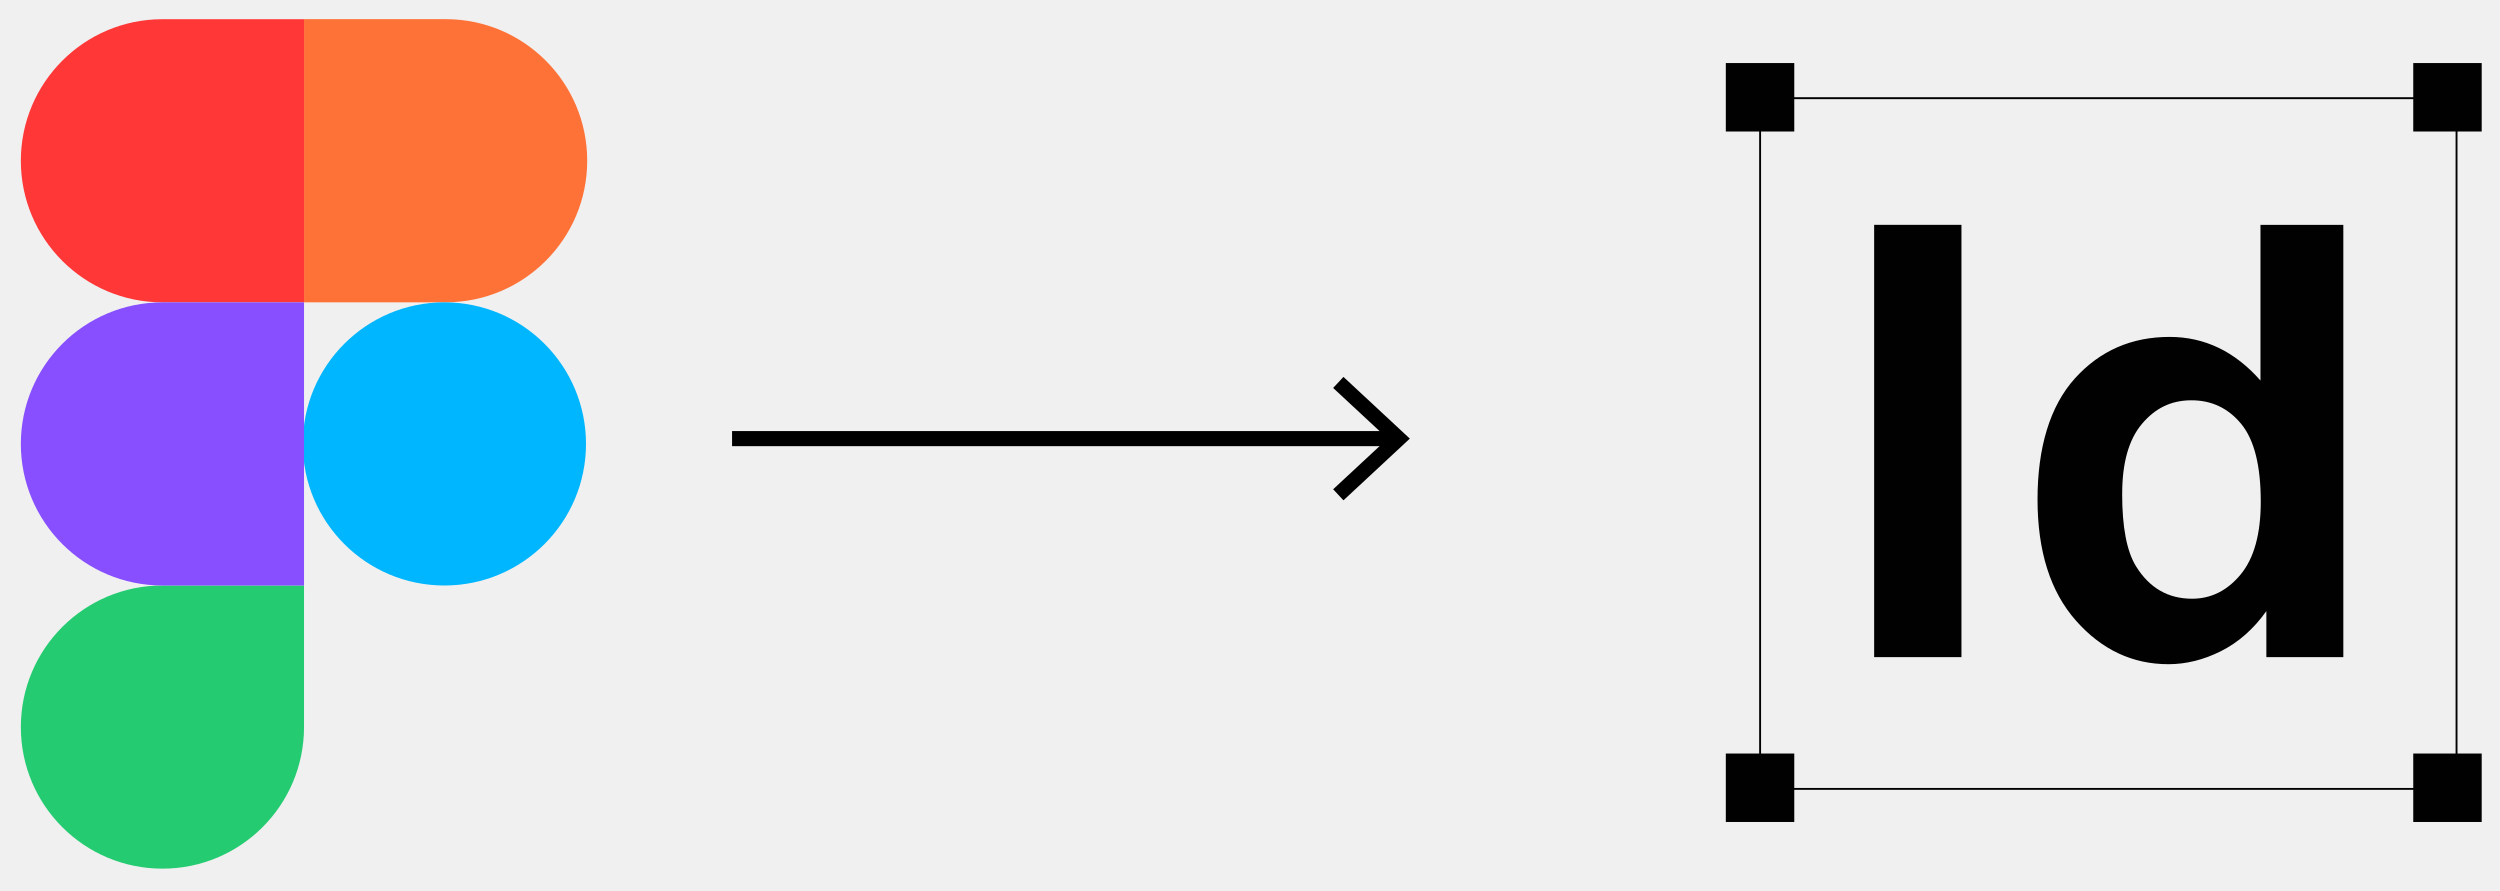
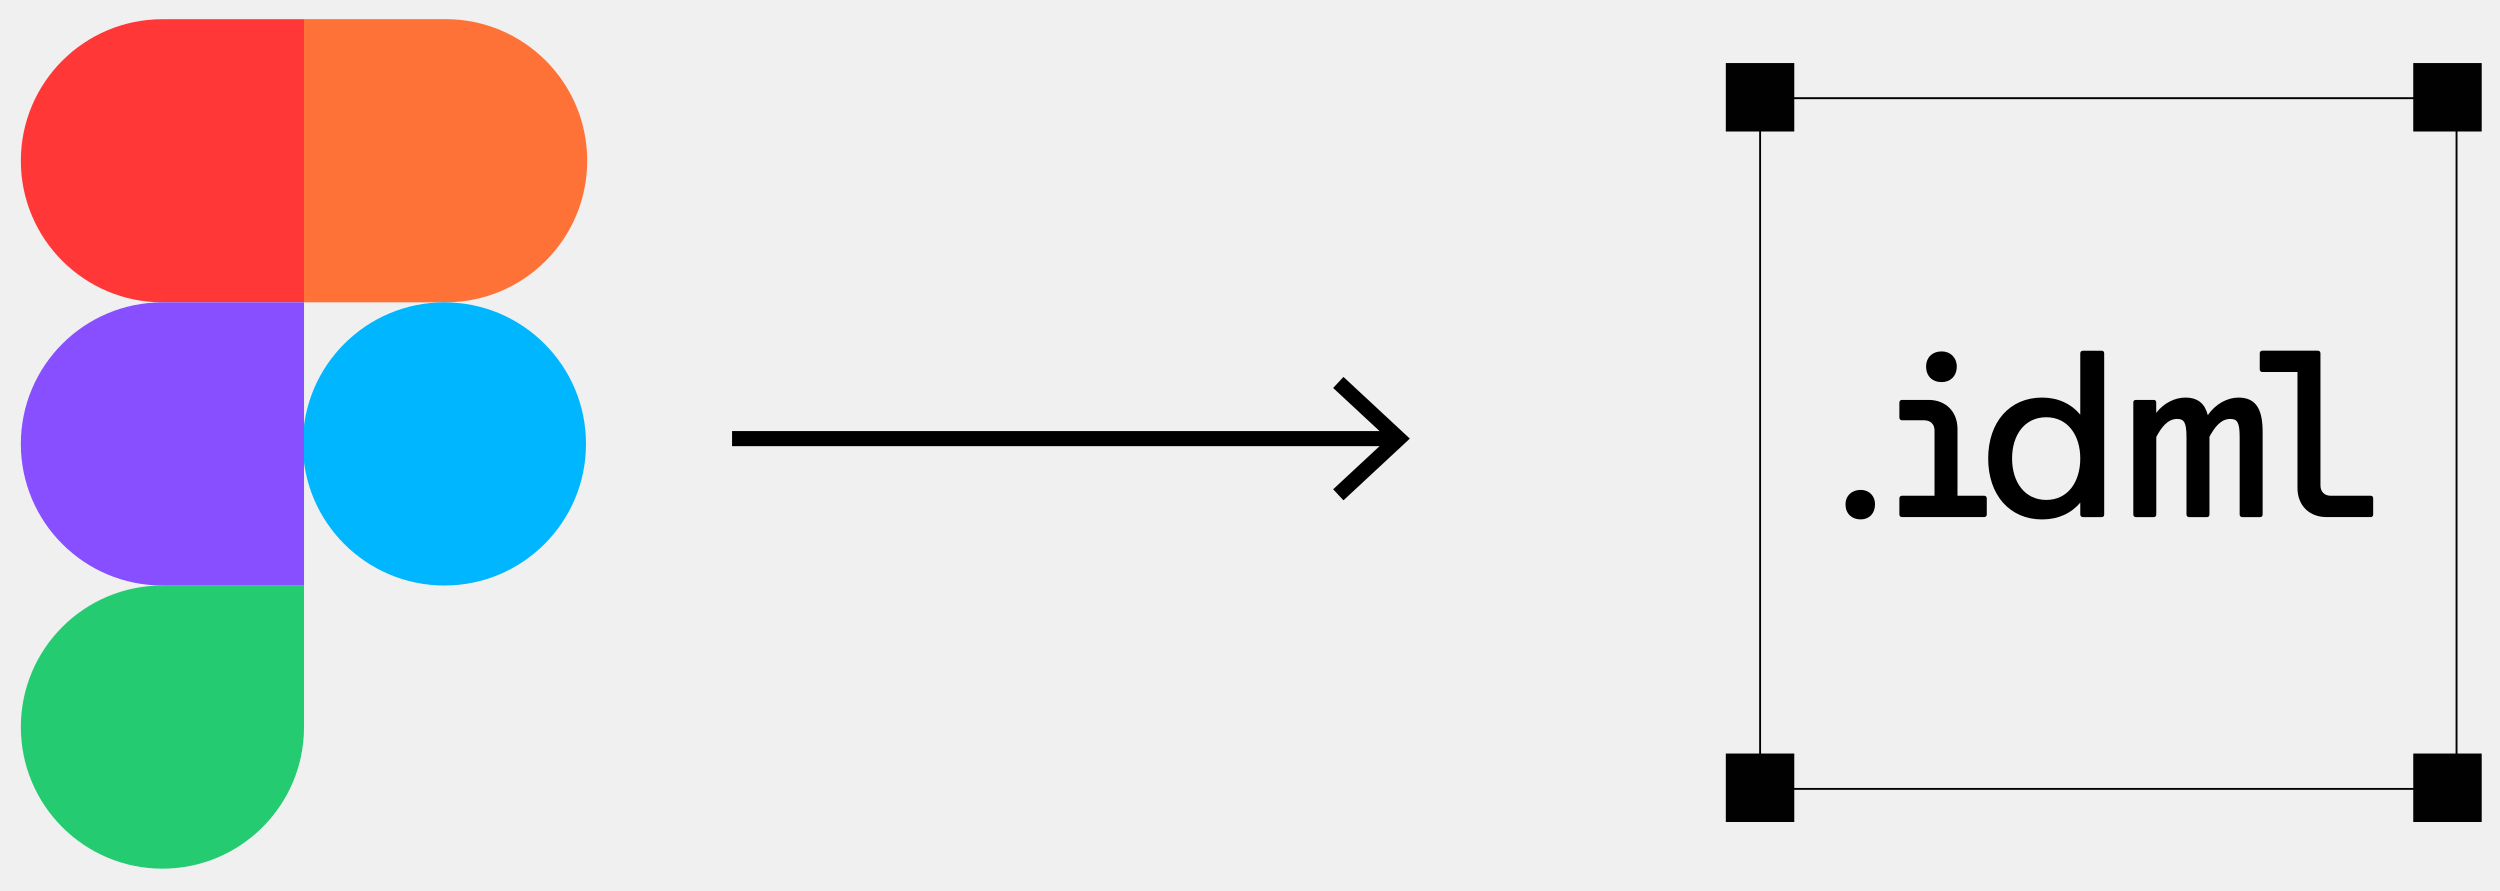
<svg class="tile-art-svg" viewBox="301 248 764 272" aria-hidden="true">
  <g>
-     <line x1="524.72" y1="382.04" x2="731.84" y2="382.04" fill="#fff" />
    <g>
      <line x1="524.72" y1="382.04" x2="726.84" y2="382.04" fill="none" stroke="#000" stroke-miterlimit="10" stroke-width="4.61" />
      <polygon points="711.56 400.9 708.41 397.52 725.07 382.04 708.41 366.56 711.56 363.18 731.84 382.04 711.56 400.9" />
    </g>
  </g>
  <g>
    <path d="M307.37,470.19c0-23.9,19.37-43.27,43.27-43.27h43.27v43.27c0,23.9-19.37,43.27-43.27,43.27s-43.27-19.37-43.27-43.27Z" fill="#24cb71" />
    <path d="M393.91,253.86v86.53h43.27c23.9,0,43.27-19.37,43.27-43.27s-19.37-43.27-43.27-43.27h-43.27Z" fill="#ff7237" />
    <circle cx="436.81" cy="383.66" r="43.27" fill="#00b6ff" />
    <path d="M307.37,297.13c0,23.9,19.37,43.27,43.27,43.27h43.27v-86.53h-43.27c-23.9,0-43.27,19.37-43.27,43.27Z" fill="#ff3737" />
    <path d="M307.37,383.66c0,23.9,19.37,43.27,43.27,43.27h43.27v-86.53h-43.27c-23.9,0-43.27,19.37-43.27,43.27Z" fill="#874fff" />
  </g>
+   <path d="M1051.43,278.3v210.5h-212.25v-210.5h212.25ZM1052.01,277.71h-213.41v211.66h213.41v-211.66h0Z" fill="#010101" />
+   <rect x="828.41" y="267.27" width="20.92" height="20.92" fill="#010101" />
+   <rect x="1038.49" y="267.27" width="20.92" height="20.92" fill="#010101" />
+   <rect x="828.41" y="478.28" width="20.92" height="20.92" fill="#010101" />
+   <rect x="1038.49" y="478.28" width="20.92" height="20.92" fill="#010101" />
  <g>
-     <path d="M1051.43,278.3v210.5h-212.25v-210.5h212.25ZM1052.01,277.71h-213.41v211.66h213.41v-211.66h0Z" fill="#010101" />
-     <g>
-       <path d="M873.74,448.82v-132.11h26.68v132.11h-26.68Z" fill="#010101" />
-       <path d="M1017.12,448.82h-23.52v-14.06c-3.91,5.47-8.52,9.54-13.83,12.21s-10.68,4.01-16.09,4.01c-10.99,0-20.41-4.43-28.25-13.29-7.84-8.86-11.76-21.22-11.76-37.08s3.81-28.55,11.44-36.99c7.63-8.44,17.27-12.66,28.93-12.66,10.69,0,19.95,4.45,27.76,13.34v-47.58h25.32v132.11ZM949.53,398.89c0,10.21,1.41,17.6,4.24,22.17,4.08,6.61,9.79,9.91,17.12,9.91,5.83,0,10.78-2.48,14.87-7.43,4.08-4.96,6.13-12.36,6.13-22.21,0-10.99-1.98-18.91-5.95-23.75-3.97-4.83-9.04-7.25-15.23-7.25s-11.04,2.39-15.09,7.16c-4.06,4.78-6.08,11.91-6.08,21.4Z" fill="#010101" />
-     </g>
-     <rect x="828.41" y="267.27" width="20.92" height="20.92" fill="#010101" />
-     <rect x="1038.49" y="267.27" width="20.92" height="20.92" fill="#010101" />
-     <rect x="828.41" y="478.28" width="20.92" height="20.92" fill="#010101" />
-     <rect x="1038.49" y="478.28" width="20.92" height="20.92" fill="#010101" />
+     <path d="M869.64,397.71c2.58,0,4.37,1.86,4.37,4.37,0,2.86-1.79,4.65-4.37,4.65-2.79,0-4.66-1.79-4.66-4.65,0-2.51,1.86-4.37,4.66-4.37Z" />
+     <path d="M881.45,371c0-.5.36-.79.79-.79h8.09c5.3,0,8.88,3.58,8.88,8.88v20.41h8.16c.43,0,.79.29.79.79v4.94c0,.5-.36.79-.79.79h-25.13c-.43,0-.79-.29-.79-.79v-4.94c0-.5.36-.79.79-.79h9.95v-19.98c0-1.86-1.22-3.08-3.15-3.08h-6.8c-.43,0-.79-.36-.79-.79v-4.65ZM894.41,355.39c2.65,0,4.58,1.93,4.58,4.58,0,2.94-1.93,4.8-4.58,4.8-2.94,0-4.8-1.86-4.8-4.8,0-2.65,1.86-4.58,4.8-4.58Z" />
+     <path d="M937.52,406.02c-.43,0-.79-.29-.79-.79v-3.65c-2.72,3.29-6.73,5.16-11.67,5.16-9.88,0-16.47-7.45-16.47-18.62s6.59-18.62,16.47-18.62c4.94,0,8.95,1.93,11.67,5.23v-18.76c0-.5.36-.79.79-.79h5.73c.5,0,.79.29.79.79v49.27c0,.5-.29.79-.79.79h-5.73ZM926.35,375.51c-6.59,0-10.46,5.37-10.46,12.6s3.87,12.67,10.46,12.67,10.38-5.51,10.38-12.67-3.87-12.6-10.38-12.6Z" />
+     <path d="M952.92,371c0-.5.36-.79.79-.79h5.44c.5,0,.79.29.79.79v3.15c2.36-3.01,5.73-4.65,8.88-4.65,3.94,0,6.02,1.93,6.88,5.37,2.36-3.44,6.01-5.37,9.38-5.37,5.66,0,7.38,4.01,7.38,10.53v25.21c0,.5-.29.79-.79.79h-5.44c-.43,0-.79-.29-.79-.79v-23.63c0-4.51-.72-5.58-2.86-5.58-2.94,0-4.87,2.65-6.37,5.44v23.77c0,.5-.29.79-.79.79h-5.44c-.43,0-.79-.29-.79-.79v-23.63c0-4.51-.72-5.58-2.86-5.58-2.94,0-4.87,2.65-6.37,5.51v23.7c0,.5-.29.79-.79.79h-5.44c-.43,0-.79-.29-.79-.79v-34.23Z" />
+     <path d="M1010.13,396.35c0,1.93,1.22,3.15,3.15,3.15h12.17c.5,0,.79.29.79.79v4.94c0,.5-.29.79-.79.79h-13.46c-5.3,0-8.88-3.58-8.88-8.88v-35.45h-10.74c-.43,0-.79-.29-.79-.79v-4.94c0-.5.36-.79.79-.79h16.97c.43,0,.79.29.79.79v40.39Z" />
  </g>
</svg>
